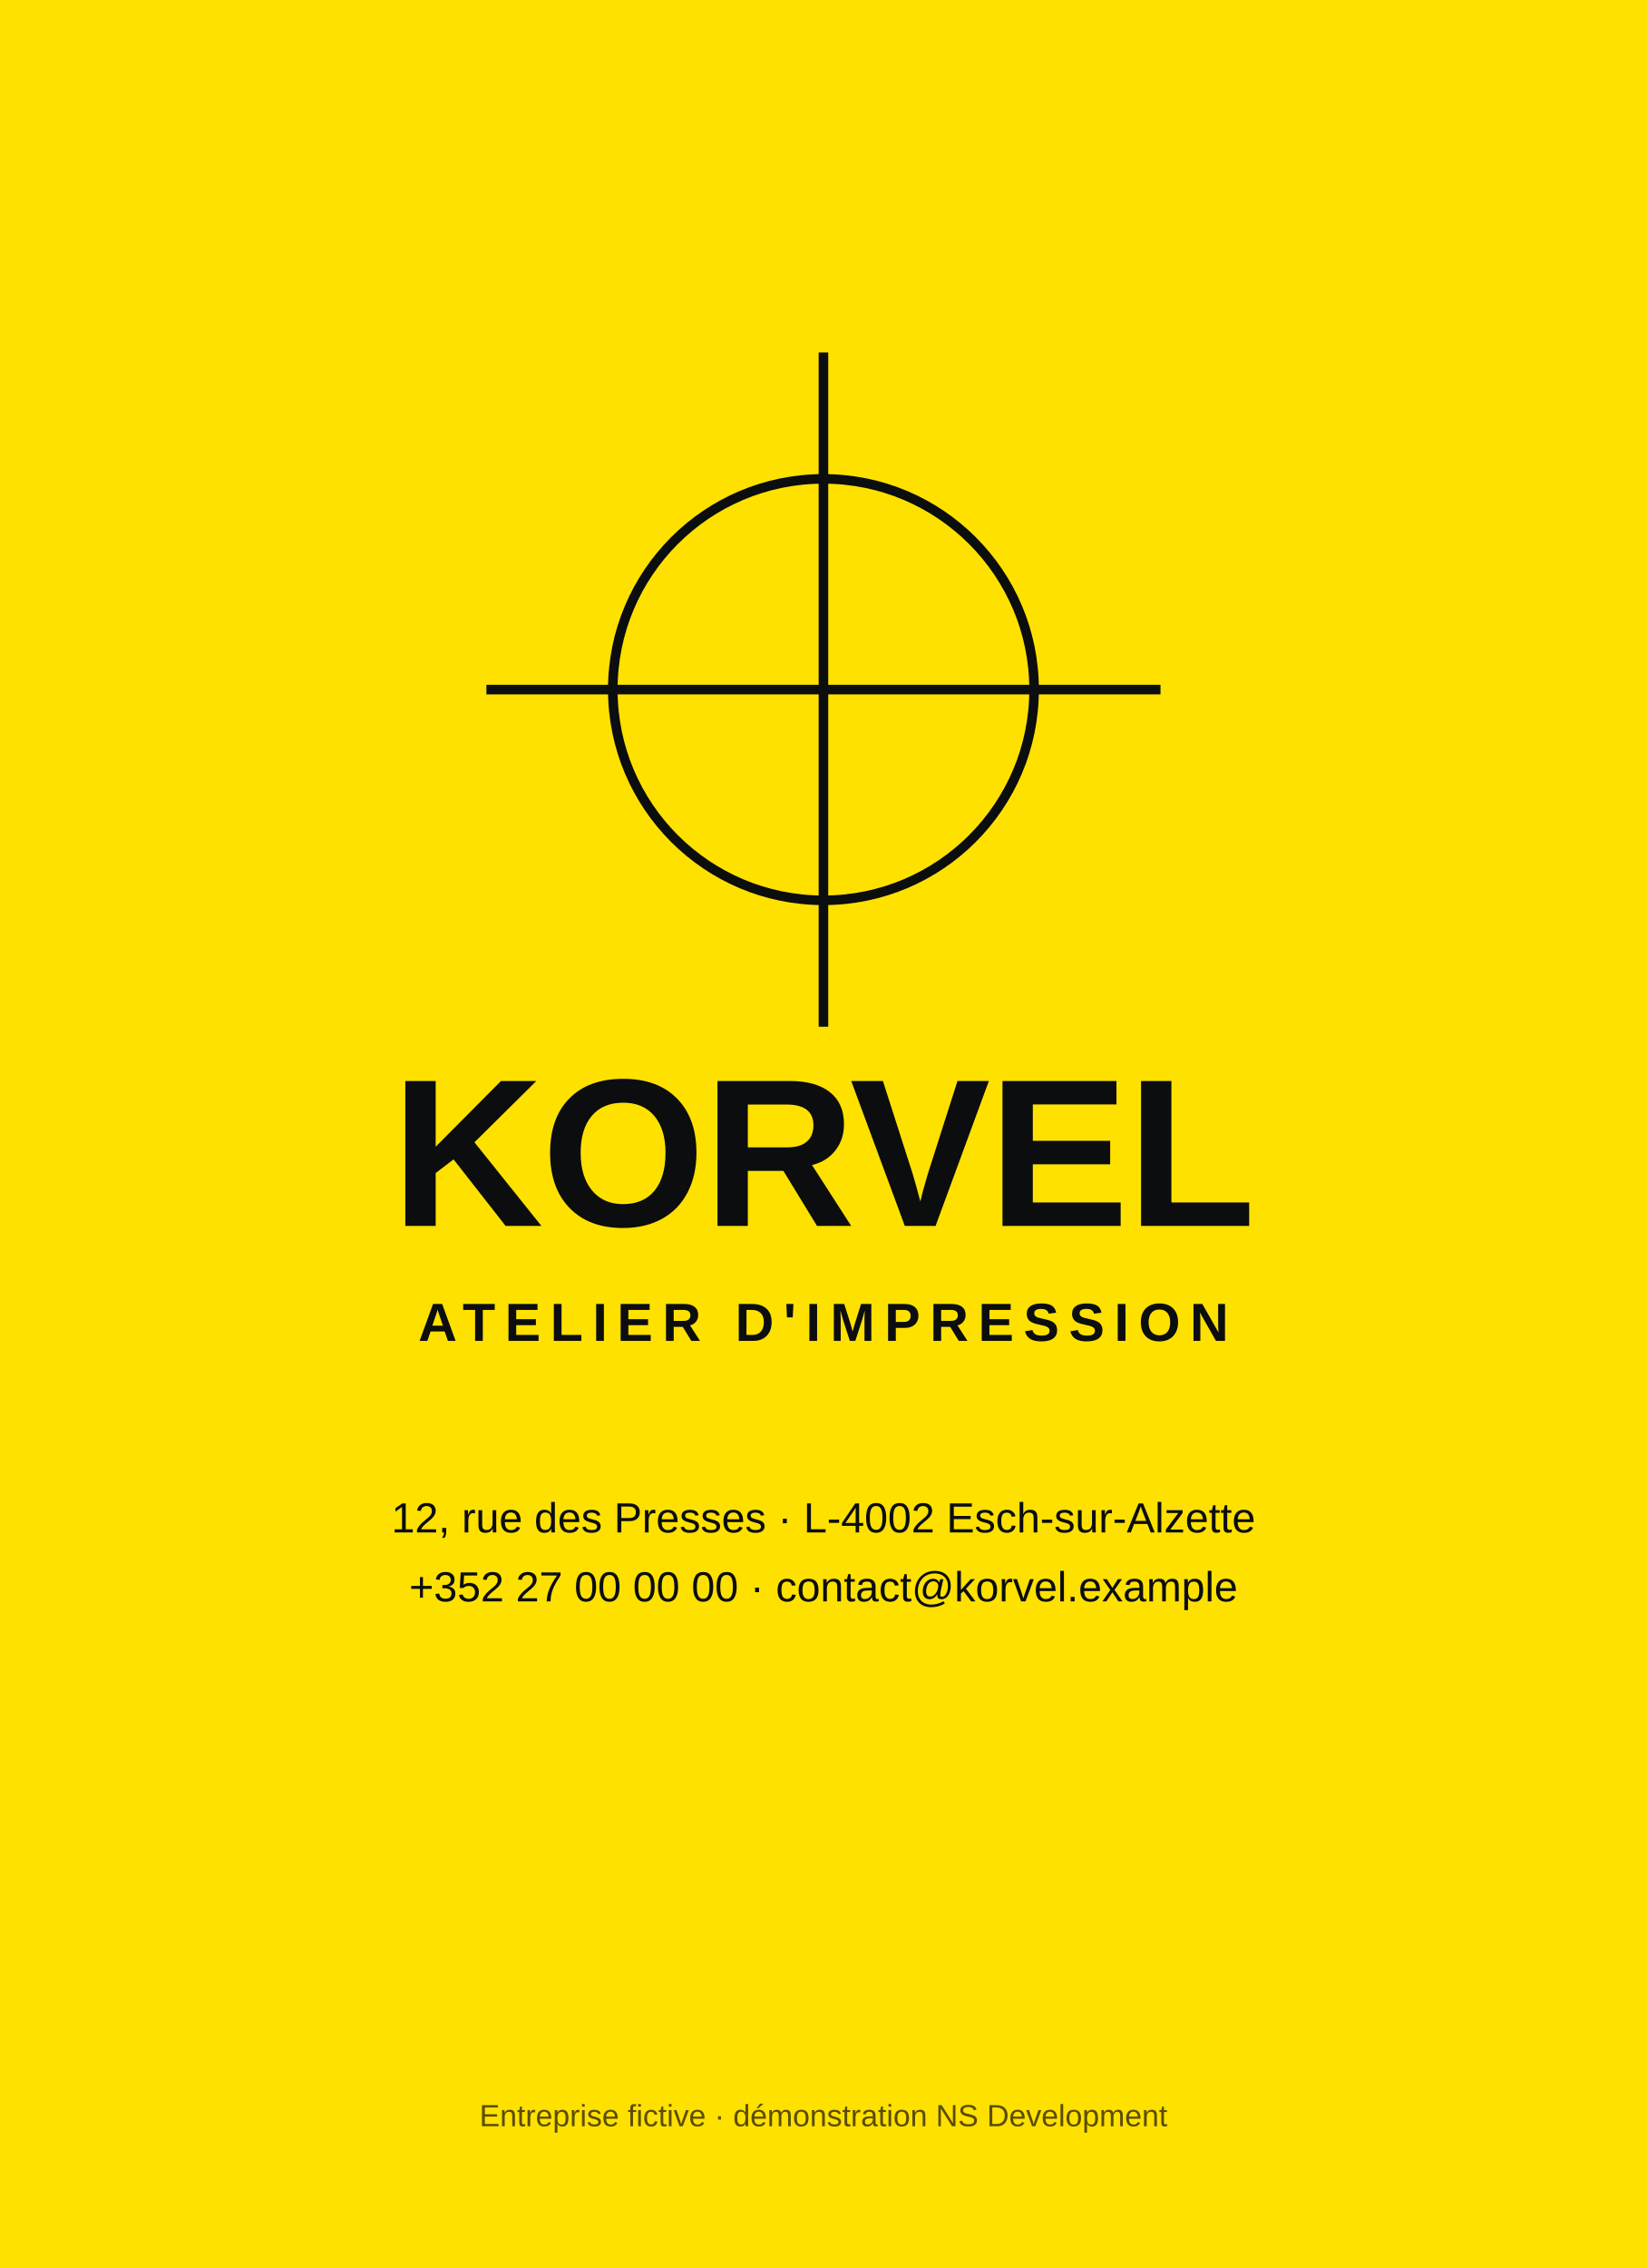
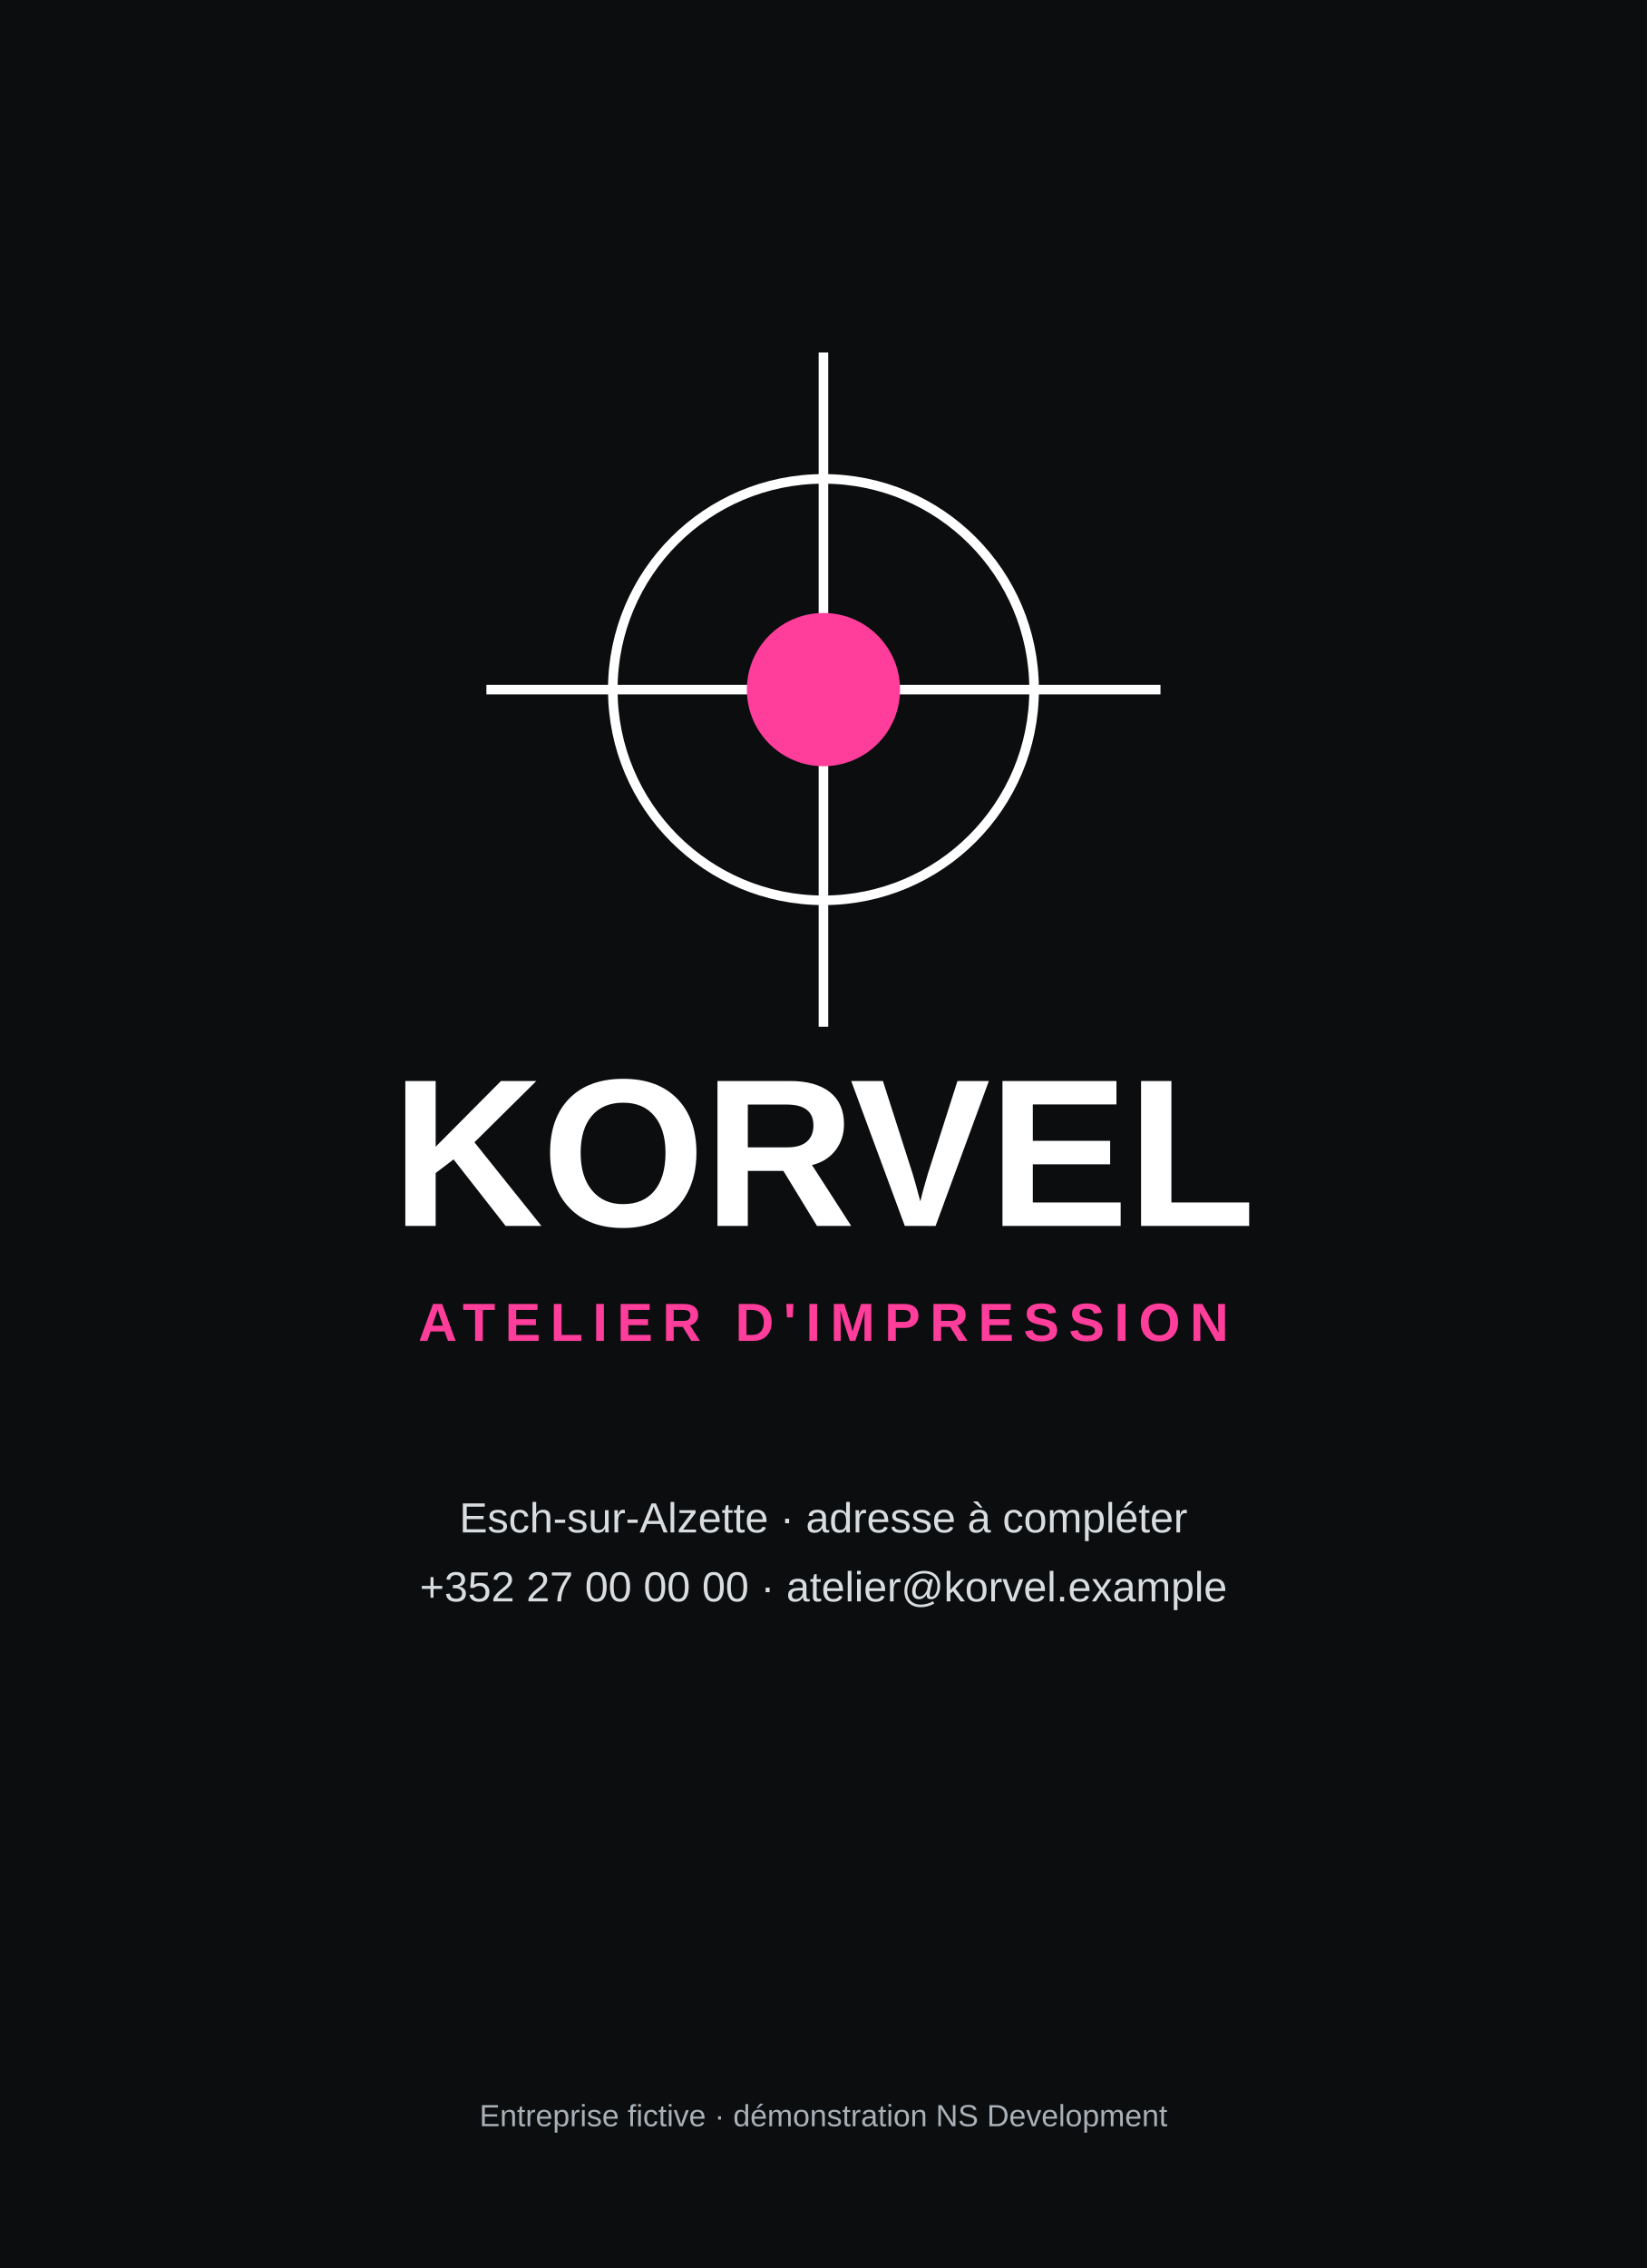
<svg xmlns="http://www.w3.org/2000/svg" viewBox="0 0 860 1184" width="860" height="1184">
-   <rect width="860" height="1184" fill="#ffe100" />
-   <rect width="860" height="1184" fill="#ffe100" />
-   <g stroke="#0b0d0f" stroke-width="5" fill="none">
+   <rect width="860" height="1184" fill="#0b0d0f" />
+   <rect width="860" height="1184" fill="#0b0d0f" />
+   <g stroke="#fff" stroke-width="5" fill="none">
    <circle cx="430" cy="360" r="110" />
    <path d="M254.0 360H606.0M430 184.0V536.0" />
  </g>
-   <text x="430" y="640" font-family="'Arial Narrow', 'Helvetica Neue', Arial, sans-serif" font-size="110" font-weight="800" fill="#0b0d0f" text-anchor="middle" letter-spacing="-1">KORVEL</text>
-   <text x="430" y="700" font-family="'Arial Narrow', 'Helvetica Neue', Arial, sans-serif" font-size="28" font-weight="700" fill="#0b0d0f" text-anchor="middle" letter-spacing="5">ATELIER D'IMPRESSION</text>
-   <text x="430" y="800" font-family="Helvetica Neue, Arial, sans-serif" font-size="22" font-weight="400" fill="#0b0d0f" text-anchor="middle" letter-spacing="0">12, rue des Presses · L-4002 Esch-sur-Alzette</text>
-   <text x="430" y="836" font-family="Helvetica Neue, Arial, sans-serif" font-size="22" font-weight="400" fill="#0b0d0f" text-anchor="middle" letter-spacing="0">+352 27 00 00 00 · contact@korvel.example</text>
-   <text x="430" y="1110" font-family="Helvetica Neue, Arial, sans-serif" font-size="16" font-weight="400" fill="#5a4d00" text-anchor="middle" letter-spacing="0">Entreprise fictive · démonstration NS Development</text>
+   <circle cx="430" cy="360" r="40" fill="#ff3d9a" />
+   <text x="430" y="640" font-family="'Arial Narrow', 'Helvetica Neue', Arial, sans-serif" font-size="110" font-weight="800" fill="#fff" text-anchor="middle" letter-spacing="-1">KORVEL</text>
+   <text x="430" y="700" font-family="'Arial Narrow', 'Helvetica Neue', Arial, sans-serif" font-size="28" font-weight="700" fill="#ff3d9a" text-anchor="middle" letter-spacing="5">ATELIER D'IMPRESSION</text>
+   <text x="430" y="800" font-family="Helvetica Neue, Arial, sans-serif" font-size="22" font-weight="400" fill="#d9dde0" text-anchor="middle" letter-spacing="0">Esch-sur-Alzette · adresse à compléter</text>
+   <text x="430" y="836" font-family="Helvetica Neue, Arial, sans-serif" font-size="22" font-weight="400" fill="#d9dde0" text-anchor="middle" letter-spacing="0">+352 27 00 00 00 · atelier@korvel.example</text>
+   <text x="430" y="1110" font-family="Helvetica Neue, Arial, sans-serif" font-size="16" font-weight="400" fill="#a9b0b6" text-anchor="middle" letter-spacing="0">Entreprise fictive · démonstration NS Development</text>
</svg>
